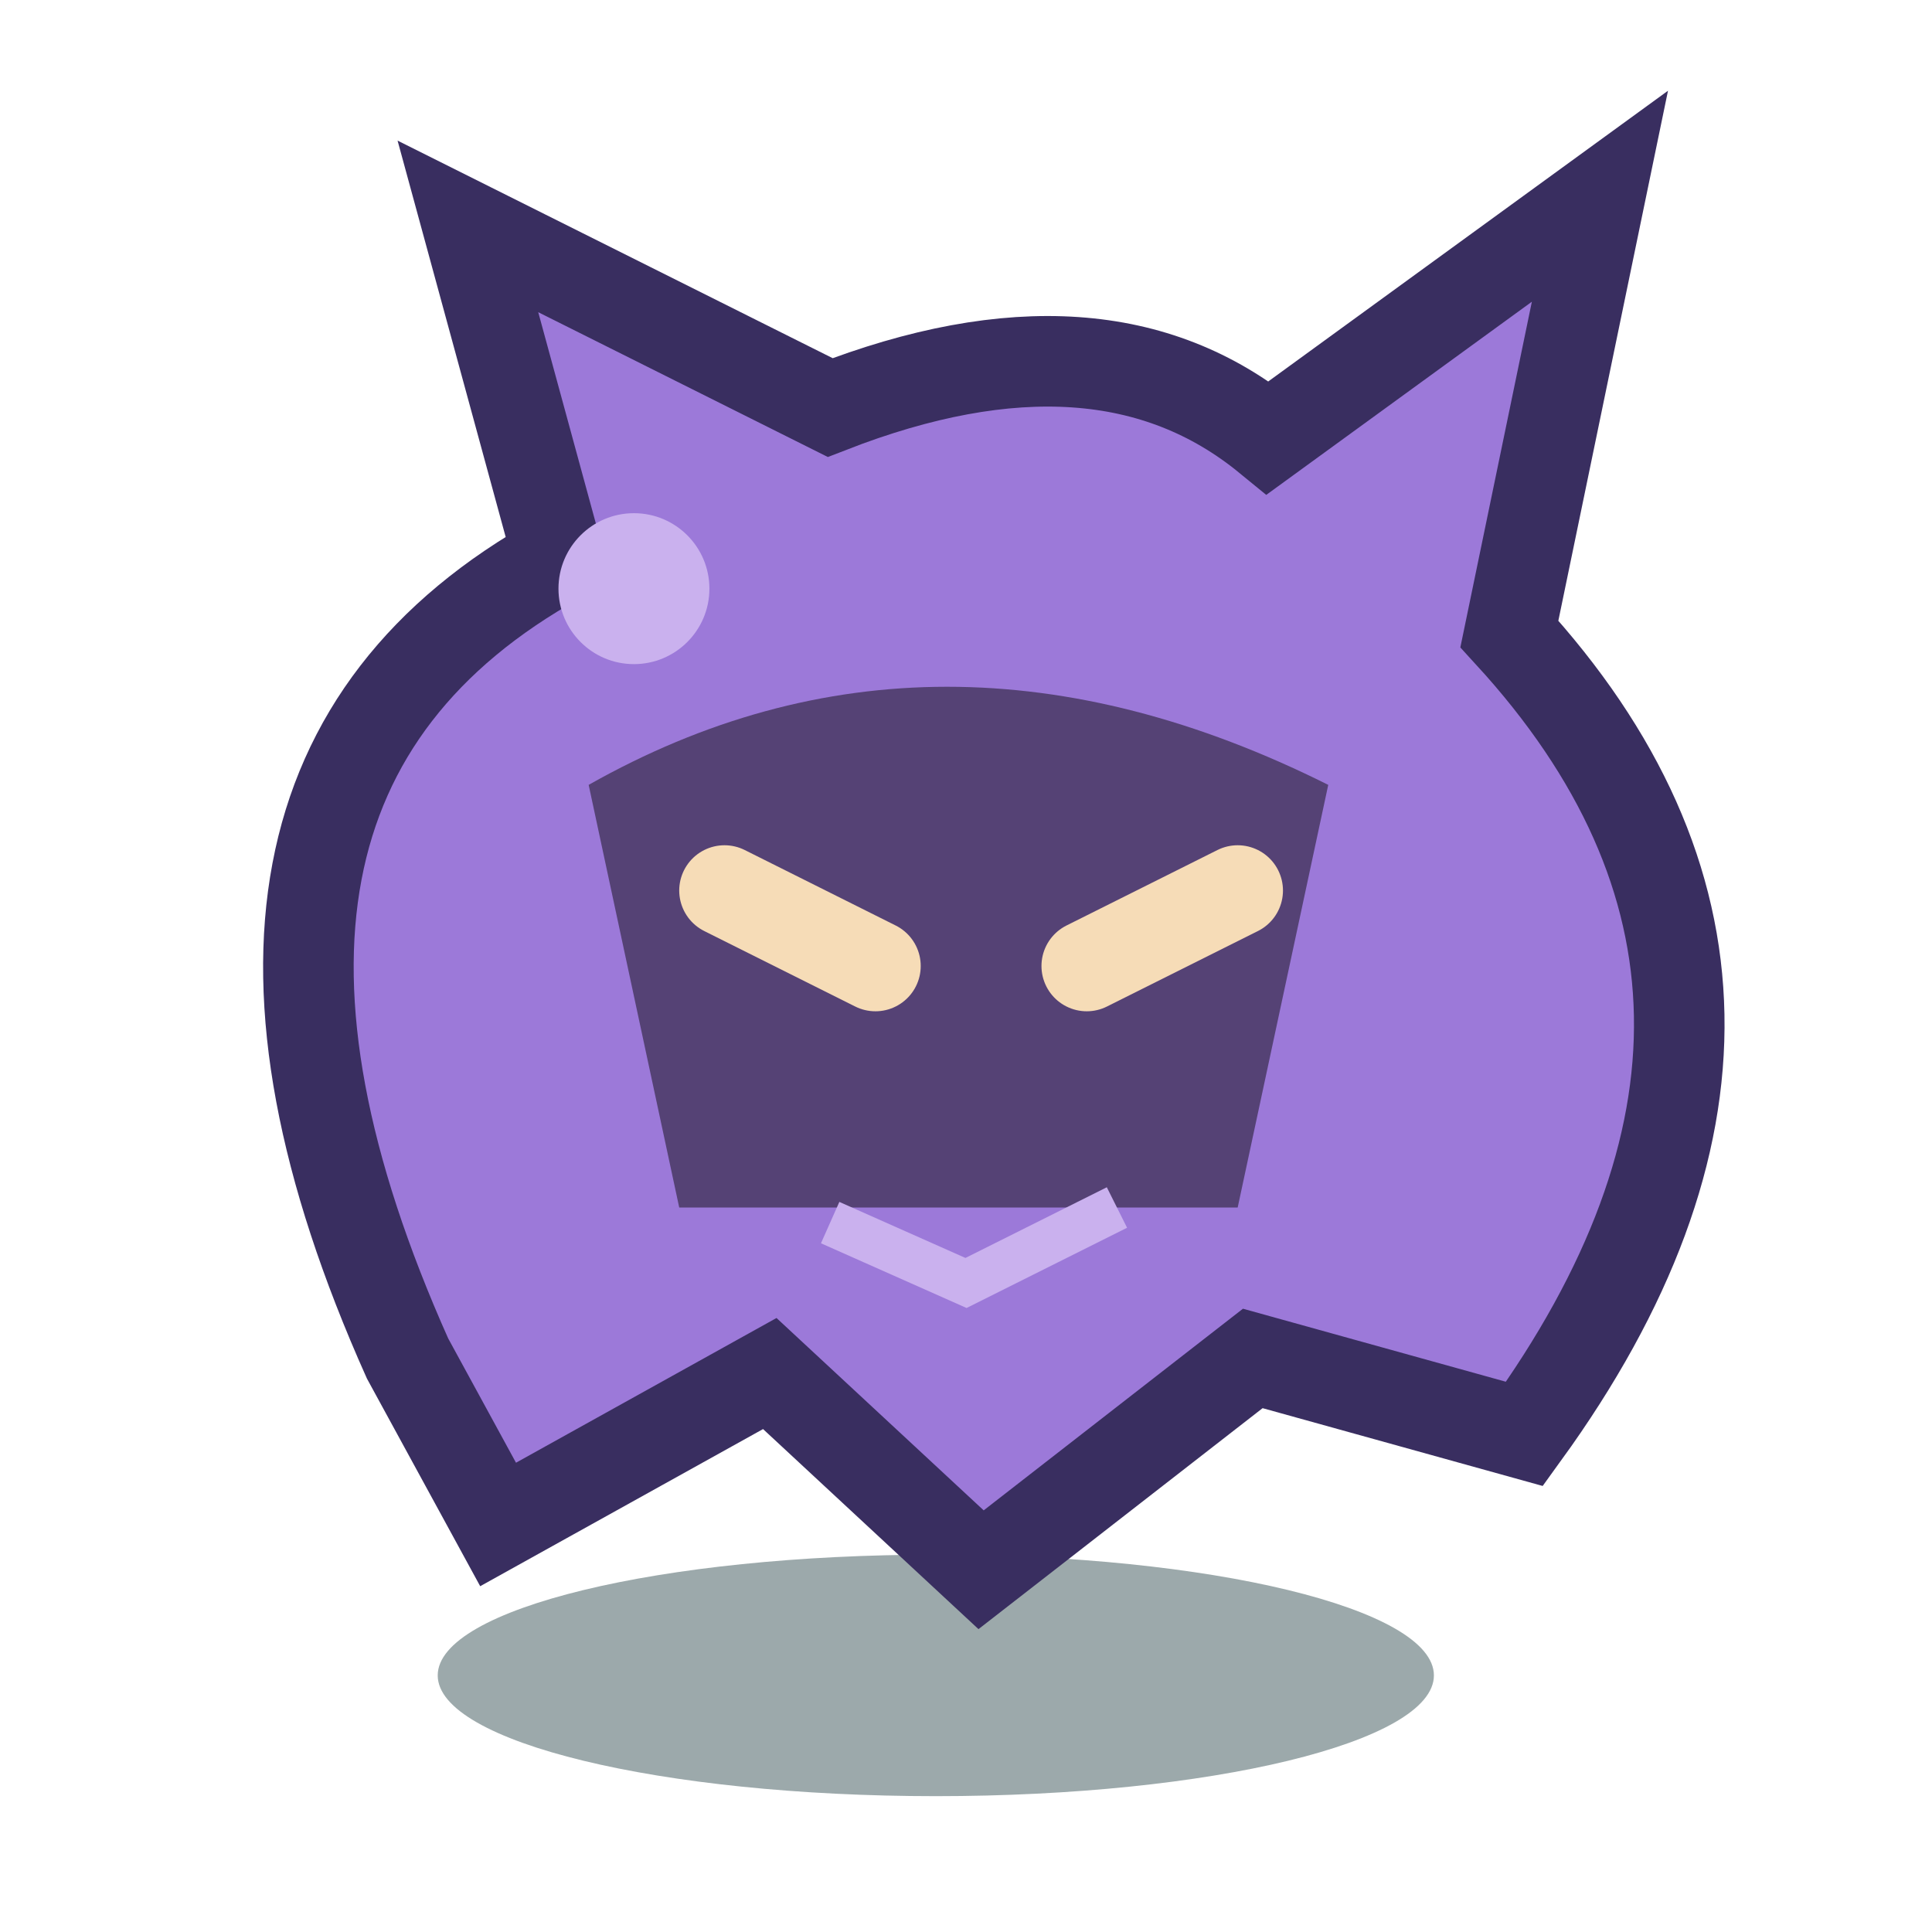
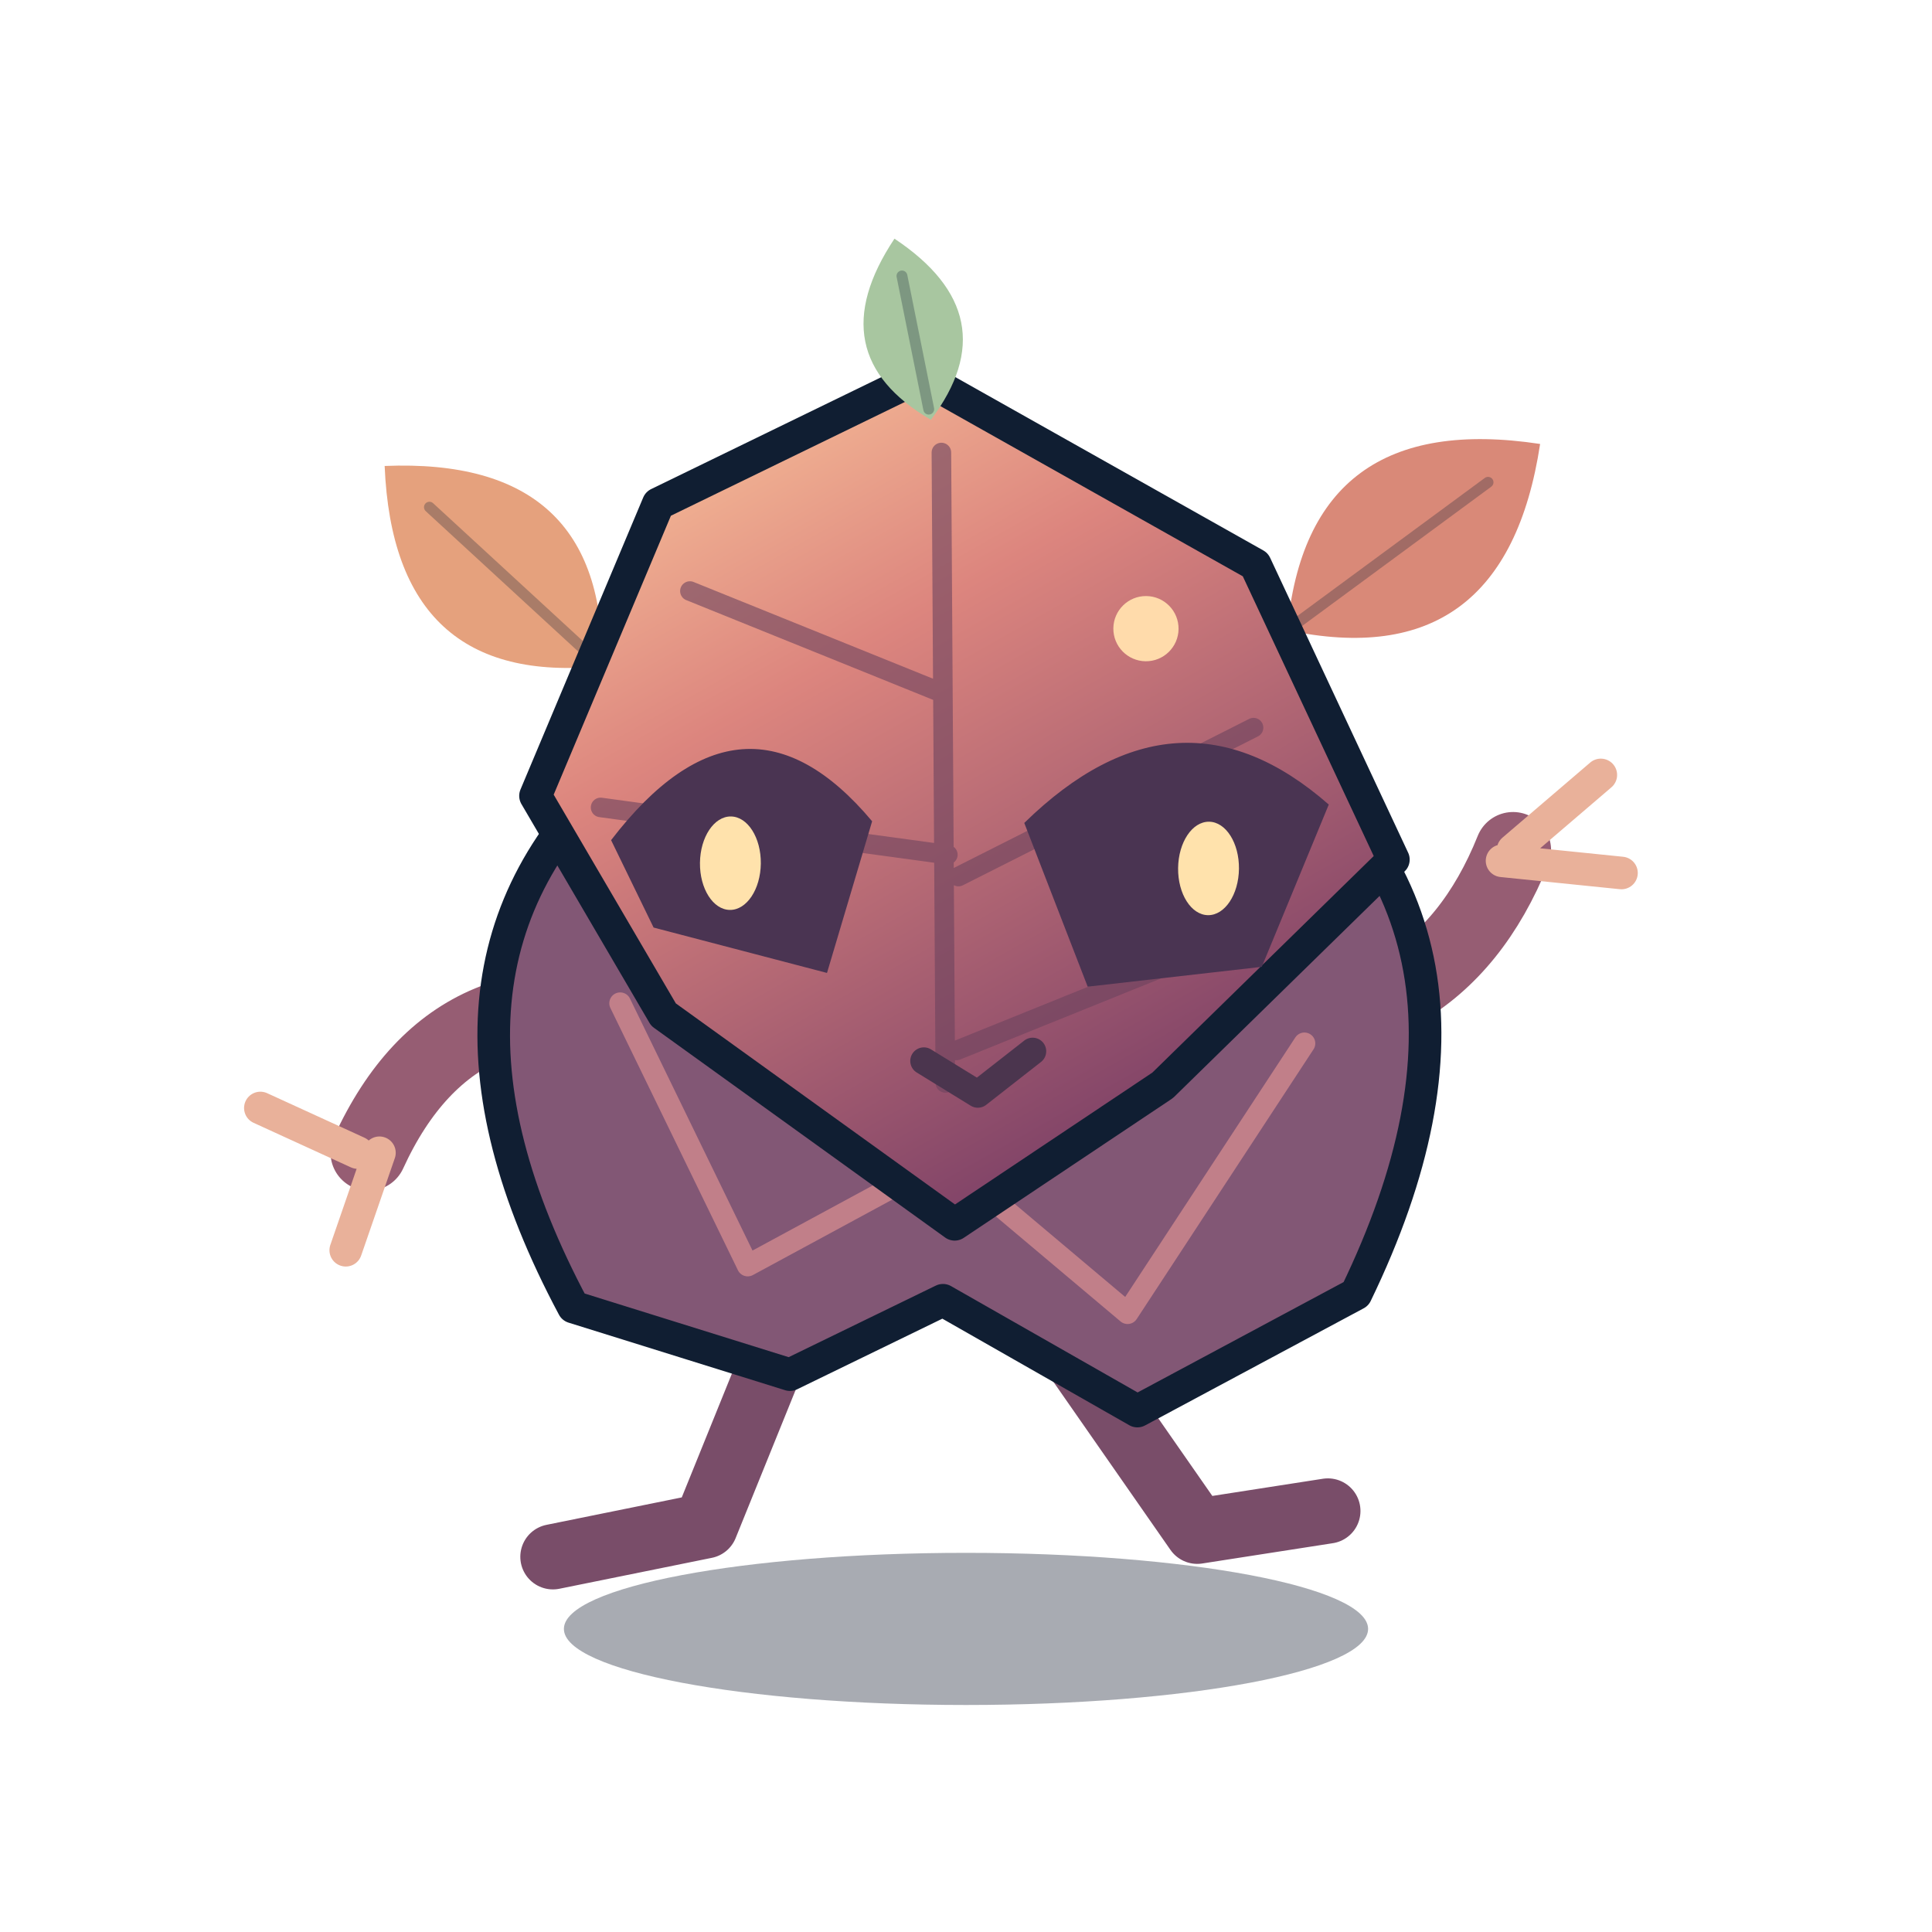
- <svg xmlns="http://www.w3.org/2000/svg" width="128" height="128" viewBox="0 0 128 128">
-   <ellipse cx="62" cy="111" rx="33" ry="8" fill="#08282c" opacity=".4" />
-   <path d="M27 90Q10 52 37 37l-6 -22 24 12q18 -7 29 2l22 -16 -6 29q22 24 1 53l-18 -5 -18 14 -14 -13 -18 10Z" fill="#9c79d9" stroke="#392e60" stroke-width="6" />
-   <path d="M39 52q23 -13 49 0l-6 28H45Z" fill="#554275" />
-   <path d="M48 59l10 5m14 0l10 -5" stroke="#f6dcb7" stroke-width="6" stroke-linecap="round" />
-   <circle cx="42" cy="39" r="5" fill="#cab1ee" />
-   <path d="M55 81l9 4 10 -5" fill="none" stroke="#cab1ee" stroke-width="3" />
+ <svg xmlns="http://www.w3.org/2000/svg" width="160" height="160" viewBox="0 0 160 160">
+   <defs>
+     <linearGradient id="cape" x1="0" y1="0" x2=".8" y2="1">
+       <stop stop-color="#7bc7ae" />
+       <stop offset=".5" stop-color="#3c938f" />
+       <stop offset="1" stop-color="#204b65" />
+     </linearGradient>
+     <linearGradient id="rose" x1="0" y1="0" x2=".6" y2="1">
+       <stop stop-color="#ffd0a0" />
+       <stop offset=".4" stop-color="#dc857e" />
+       <stop offset="1" stop-color="#793e66" />
+     </linearGradient>
+     <linearGradient id="stone" x1="0" y1="0" x2="1" y2="1">
+       <stop stop-color="#8aa2a4" />
+       <stop offset=".55" stop-color="#536574" />
+       <stop offset="1" stop-color="#303a57" />
+     </linearGradient>
+     <linearGradient id="royal" x1="0" y1="0" x2="1" y2="1">
+       <stop stop-color="#c07b89" />
+       <stop offset=".45" stop-color="#62455f" />
+       <stop offset="1" stop-color="#263b55" />
+     </linearGradient>
+     <radialGradient id="light">
+       <stop stop-color="#fff2b7" stop-opacity=".75" />
+       <stop offset=".2" stop-color="#f2bf67" stop-opacity=".3" />
+       <stop offset="1" stop-color="#e7b36c" stop-opacity="0" />
+     </radialGradient>
+     <radialGradient id="blue">
+       <stop stop-color="#80cbbb" stop-opacity=".16" />
+       <stop offset="1" stop-color="#488b9b" stop-opacity="0" />
+     </radialGradient>
+     <linearGradient id="sky" x1="0" y1="0" x2="0" y2="1">
+       <stop stop-color="#101c35" />
+       <stop offset=".7" stop-color="#234350" />
+       <stop offset="1" stop-color="#162d3c" />
+     </linearGradient>
+     <linearGradient id="fog" x1="0" y1="0" x2="0" y2="1">
+       <stop stop-color="#afdcca" stop-opacity="0" />
+       <stop offset=".5" stop-color="#a9d6c5" stop-opacity=".1" />
+       <stop offset="1" stop-color="#afdcca" stop-opacity="0" />
+     </linearGradient>
+     <clipPath id="frame-clip">
+       <rect width="160" height="160" />
+     </clipPath>
+   </defs>
+   <g transform="" clip-path="url(#frame-clip)">
+     <g transform="translate(8 8) scale(.9)">
+       <ellipse cx="80" cy="141" rx="37" ry="7" fill="#070f23" opacity=".35" />
+       <g transform="translate(0 -0.2201966) rotate(0.6291331 80 100)">
+         <path d="M65 110L56.371 132L42.371 135m45 -23L101.629 132l12 -2" fill="none" stroke="#794d69" stroke-width="6" stroke-linecap="round" stroke-linejoin="round" />
+         <path d="M53 86Q33.0 80 25.0 98.0M103 85Q123.0 87 130.0 69" fill="none" stroke="#965d73" stroke-width="7" stroke-linecap="round" stroke-linejoin="round" />
+         <path d="M24 98.0l-9 -4m11 4l-3 9M130 69l8 -7m-9 8l11 1" fill="none" stroke="#e9b19a" stroke-width="3" stroke-linecap="round" stroke-linejoin="round" />
+         <path d="M48 62Q27 81 44 112L64 118L78 111L96 121L116 110Q132 76 106 58Z" fill="#825775" stroke="#101e32" stroke-width="3" stroke-linecap="round" stroke-linejoin="round" />
+         <path d="M48 84L60 108L78 98L95 112L111 87" fill="none" stroke="#c17f89" stroke-width="2" stroke-linecap="round" stroke-linejoin="round" />
+         <g transform="translate(46 53) rotate(-48)">
+           <path d="M0 0Q-14.4 -12.8 0 -27.2Q14.4 -12.8 0 0" fill="#e5a17d" stroke="none" stroke-width="2.5" stroke-linecap="round" stroke-linejoin="round" />
+           <path d="M0 -1V-21.6" fill="none" stroke="#101e32" stroke-width="1" stroke-linecap="round" stroke-linejoin="round" opacity=".28" />
+         </g>
+         <g transform="translate(109 49) rotate(53)">
+           <path d="M0 0Q-15.3 -13.6 0 -28.9Q15.3 -13.6 0 0" fill="#d98978" stroke="none" stroke-width="2.5" stroke-linecap="round" stroke-linejoin="round" />
+           <path d="M0 -1V-22.95" fill="none" stroke="#101e32" stroke-width="1" stroke-linecap="round" stroke-linejoin="round" opacity=".28" />
+         </g>
+         <path d="M40 65L51 38L75 26L106 43L119 70L98 91L79 104L52 85Z" fill="url(#rose)" stroke="#101e32" stroke-width="3" stroke-linecap="round" stroke-linejoin="round" />
+         <path d="M77 33L78 91M77 55L54 46M78 70L46 66M79 72L106 58M79 88L103 78" fill="none" stroke="#6c435d" stroke-width="1.8" stroke-linecap="round" stroke-linejoin="round" opacity=".6" />
+         <path d="M47 69Q59 53 71 67L67 81L51 77ZM85 67Q99 53 113 65L107 80L91 82Z" fill="#4a3452" stroke="none" stroke-width="2.5" stroke-linecap="round" stroke-linejoin="round" />
+         <ellipse cx="58" cy="71" rx="2.8" ry="4.3" fill="#ffe2ac" />
+         <ellipse cx="102" cy="71" rx="2.8" ry="4.3" fill="#ffe2ac" />
+         <path d="M76 89l5 3 5 -4" fill="none" stroke="#4b354e" stroke-width="2.5" stroke-linecap="round" stroke-linejoin="round" />
+         <g transform="translate(76 30) rotate(-12)">
+           <path d="M0 0Q-9.0 -8.0 0 -17.0Q9.0 -8.0 0 0" fill="#a8c6a0" stroke="none" stroke-width="2.5" stroke-linecap="round" stroke-linejoin="round" />
+           <path d="M0 -1V-13.5" fill="none" stroke="#101e32" stroke-width="1" stroke-linecap="round" stroke-linejoin="round" opacity=".28" />
+         </g>
+         <circle cx="96" cy="49" r="3" fill="#ffdbab" />
+       </g>
+     </g>
+   </g>
</svg>
